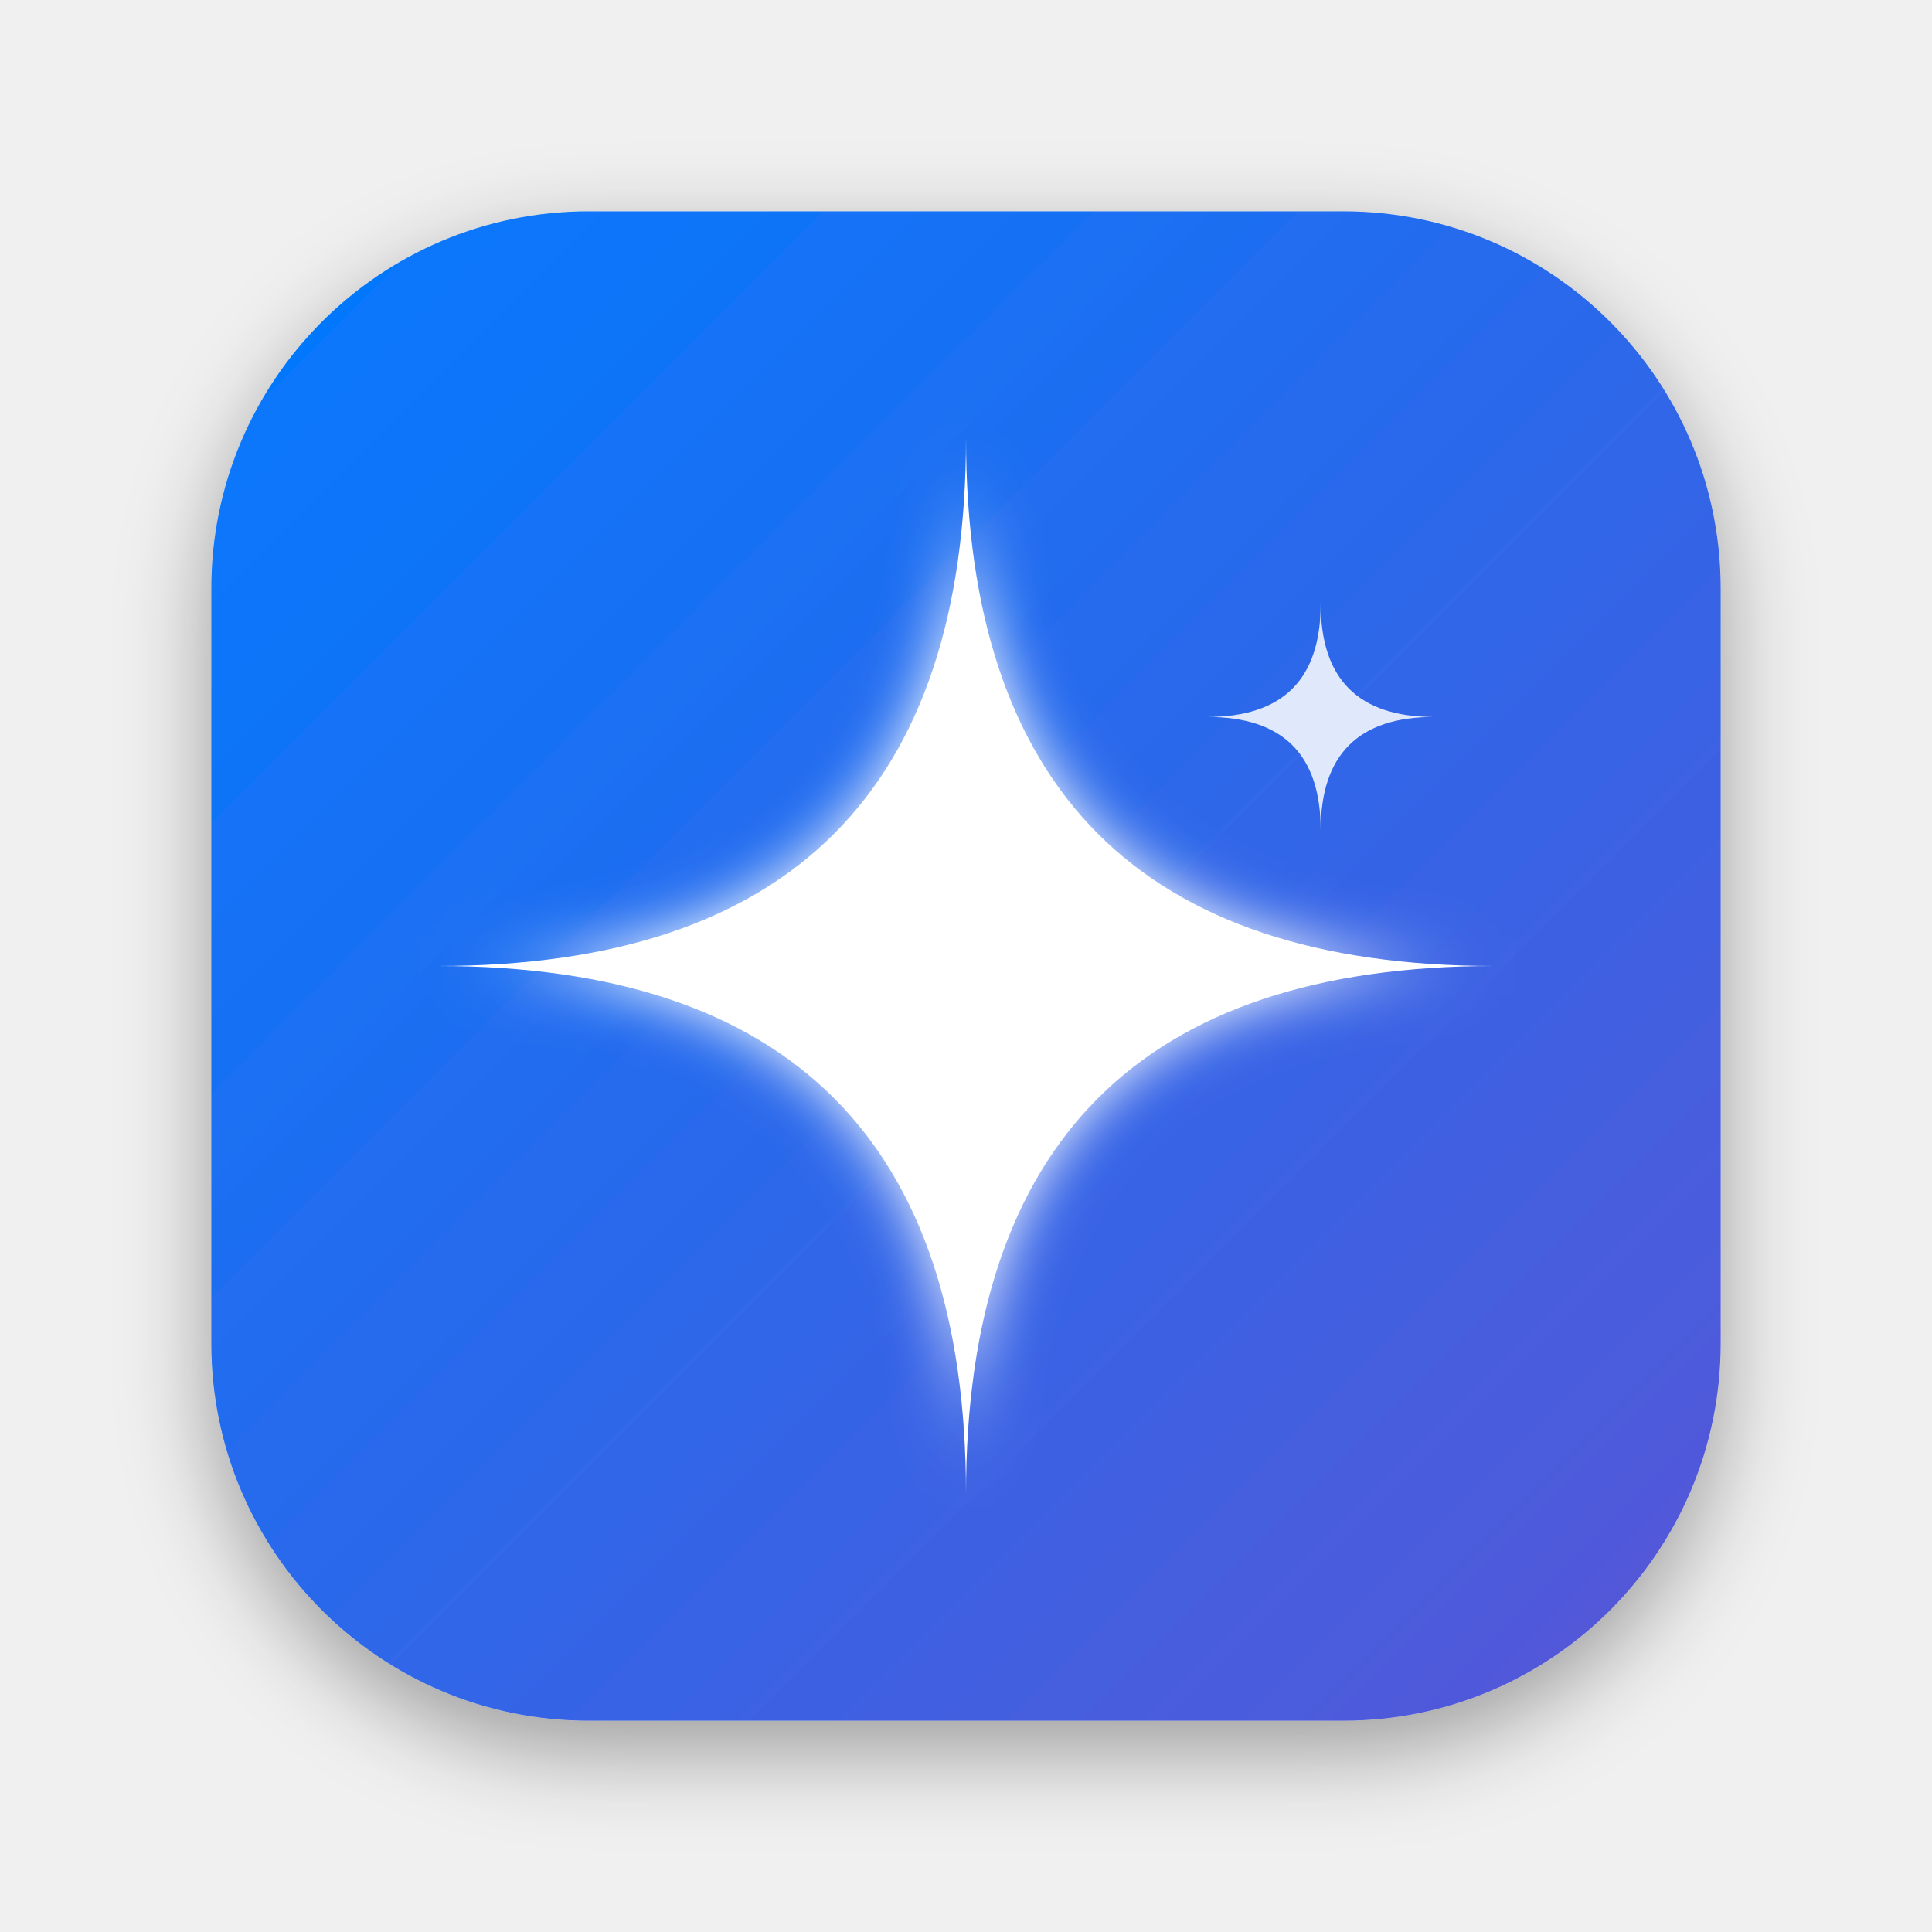
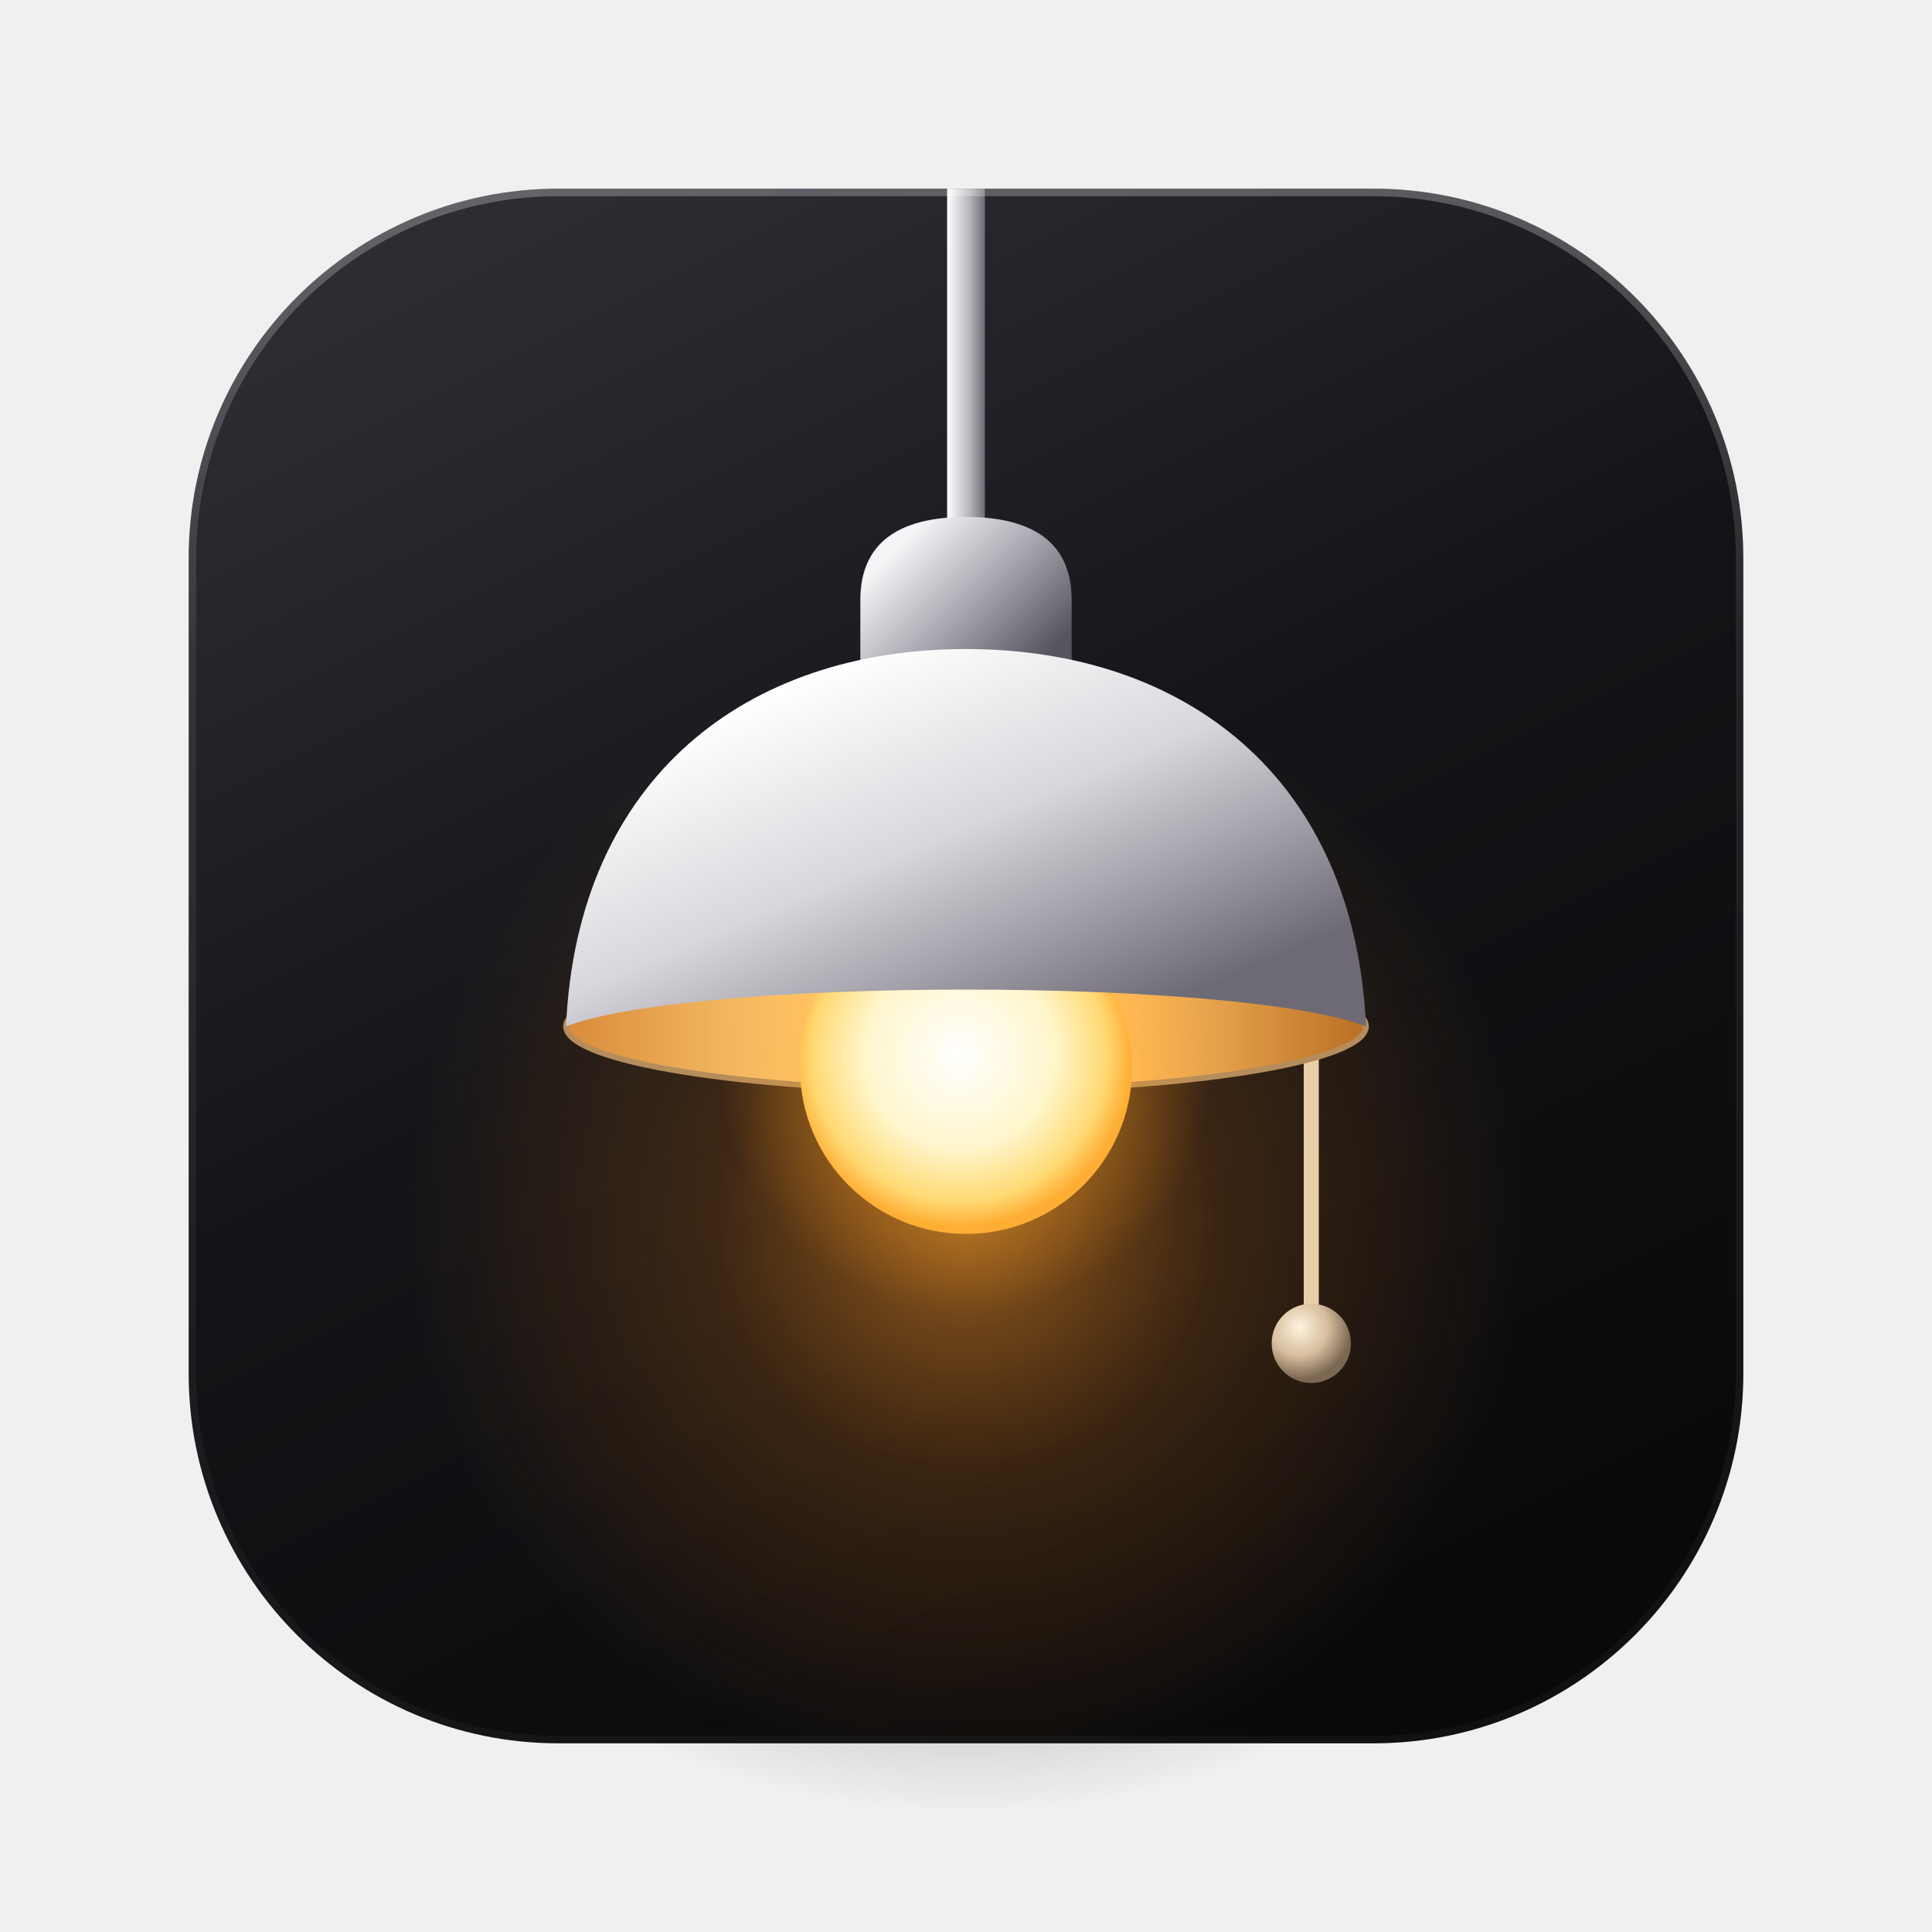
<svg xmlns="http://www.w3.org/2000/svg" viewBox="0 0 1024 1024" width="1024" height="1024">
  <defs>
-     <linearGradient id="bgGrad" x1="0%" y1="0%" x2="100%" y2="100%">
-       <stop offset="0%" stop-color="#007aff" />
-       <stop offset="100%" stop-color="#5856d6" />
+     <radialGradient id="dropShadow" cx="50%" cy="52%" r="48%">
+       <stop offset="72%" stop-color="#000000" stop-opacity="0.38" />
+       <stop offset="88%" stop-color="#000000" stop-opacity="0.12" />
+       <stop offset="100%" stop-color="#000000" stop-opacity="0" />
+     </radialGradient>
+     <linearGradient id="bgGrad" x1="25%" y1="0%" x2="75%" y2="100%">
+       <stop offset="0%" stop-color="#2c2d33" />
+       <stop offset="45%" stop-color="#141418" />
+       <stop offset="100%" stop-color="#09090b" />
    </linearGradient>
-     <filter id="shadow" x="-10%" y="-10%" width="130%" height="130%">
-       <feDropShadow dx="0" dy="16" stdDeviation="24" flood-color="#000000" flood-opacity="0.35" />
-     </filter>
-     <filter id="glow" x="-20%" y="-20%" width="140%" height="140%">
-       <feGaussianBlur stdDeviation="16" result="blur" />
-       <feComposite in="SourceGraphic" in2="blur" operator="over" />
-     </filter>
+     <linearGradient id="rimGrad" x1="50%" y1="0%" x2="50%" y2="100%">
+       <stop offset="0%" stop-color="#ffffff" stop-opacity="0.26" />
+       <stop offset="30%" stop-color="#ffffff" stop-opacity="0.07" />
+       <stop offset="100%" stop-color="#ffffff" stop-opacity="0.03" />
+     </linearGradient>
+     <radialGradient id="ambientGlow" cx="50%" cy="58%" r="42%">
+       <stop offset="0%" stop-color="#ff9f2e" stop-opacity="0.55" />
+       <stop offset="45%" stop-color="#ff8811" stop-opacity="0.18" />
+       <stop offset="100%" stop-color="#ff8811" stop-opacity="0" />
+     </radialGradient>
+     <radialGradient id="bulbHalo" cx="50%" cy="50%" r="50%">
+       <stop offset="0%" stop-color="#ffe699" stop-opacity="0.8" />
+       <stop offset="55%" stop-color="#ffaa2b" stop-opacity="0.35" />
+       <stop offset="100%" stop-color="#ff9011" stop-opacity="0" />
+     </radialGradient>
+     <linearGradient id="domeGrad" x1="22%" y1="15%" x2="85%" y2="85%">
+       <stop offset="0%" stop-color="#ffffff" />
+       <stop offset="45%" stop-color="#d8d7dc" />
+       <stop offset="85%" stop-color="#8b8892" />
+       <stop offset="100%" stop-color="#6e6a75" />
+     </linearGradient>
+     <linearGradient id="capGrad" x1="15%" y1="20%" x2="88%" y2="80%">
+       <stop offset="0%" stop-color="#f5f5f7" />
+       <stop offset="50%" stop-color="#a8a6af" />
+       <stop offset="100%" stop-color="#57545d" />
+     </linearGradient>
+     <linearGradient id="cordGrad" x1="0%" y1="0%" x2="100%" y2="0%">
+       <stop offset="0%" stop-color="#ffffff" />
+       <stop offset="60%" stop-color="#b5b4bc" />
+       <stop offset="100%" stop-color="#6e6c75" />
+     </linearGradient>
+     <linearGradient id="innerDomeGrad" x1="0%" y1="50%" x2="100%" y2="50%">
+       <stop offset="0%" stop-color="#d98b3a" />
+       <stop offset="30%" stop-color="#ffcb74" />
+       <stop offset="50%" stop-color="#ffeab3" />
+       <stop offset="70%" stop-color="#ffbf61" />
+       <stop offset="100%" stop-color="#b86e24" />
+     </linearGradient>
+     <radialGradient id="bulbGrad" cx="48%" cy="46%" r="52%">
+       <stop offset="0%" stop-color="#ffffff" />
+       <stop offset="55%" stop-color="#fff6cc" />
+       <stop offset="85%" stop-color="#ffda75" />
+       <stop offset="100%" stop-color="#ffae34" />
+     </radialGradient>
+     <radialGradient id="beadGrad" cx="35%" cy="30%" r="65%">
+       <stop offset="0%" stop-color="#fff3de" />
+       <stop offset="55%" stop-color="#d7be9e" />
+       <stop offset="100%" stop-color="#7c6852" />
+     </radialGradient>
+     <clipPath id="squircleClip">
+       <rect x="100" y="100" width="824" height="824" rx="196" ry="196" />
+     </clipPath>
  </defs>
-   <rect x="112" y="112" width="800" height="800" rx="200" ry="200" fill="url(#bgGrad)" filter="url(#shadow)" />
-   <path d="M 512,232 Q 512,512 232,512 Q 512,512 512,792 Q 512,512 792,512 Q 512,512 512,232 Z" fill="#ffffff" filter="url(#glow)" />
-   <path d="M 700,320 Q 700,380 640,380 Q 700,380 700,440 Q 700,380 760,380 Q 700,380 700,320 Z" fill="#ffffff" opacity="0.85" />
+   <rect x="76" y="92" width="872" height="872" rx="220" ry="220" fill="url(#dropShadow)" />
+   <rect x="100" y="100" width="824" height="824" rx="196" ry="196" fill="url(#bgGrad)" />
+   <g clip-path="url(#squircleClip)">
+     <circle cx="512" cy="590" r="350" fill="url(#ambientGlow)" />
+     <rect x="502" y="100" width="20" height="205" fill="url(#cordGrad)" />
+     <rect x="691" y="546" width="8" height="154" rx="4" fill="#e8cfa8" />
+     <circle cx="695" cy="712" r="21" fill="url(#beadGrad)" />
+     <path d="M 456,318 C 456,288 476,274 512,274 C 548,274 568,288 568,318 L 568,366 L 456,366 Z" fill="url(#capGrad)" />
+     <ellipse cx="512" cy="544" rx="212" ry="34" fill="url(#innerDomeGrad)" stroke="#b58d5c" stroke-width="3" />
+     <circle cx="512" cy="566" r="130" fill="url(#bulbHalo)" />
+     <circle cx="512" cy="566" r="88" fill="url(#bulbGrad)" />
+     <path d="M 300,544 C 306,412 396,344 512,344 C 628,344 718,412 724,544 C 656,518 368,518 300,544 Z" fill="url(#domeGrad)" />
+   </g>
+   <rect x="102" y="102" width="820" height="820" rx="194" ry="194" fill="none" stroke="url(#rimGrad)" stroke-width="4" />
</svg>
